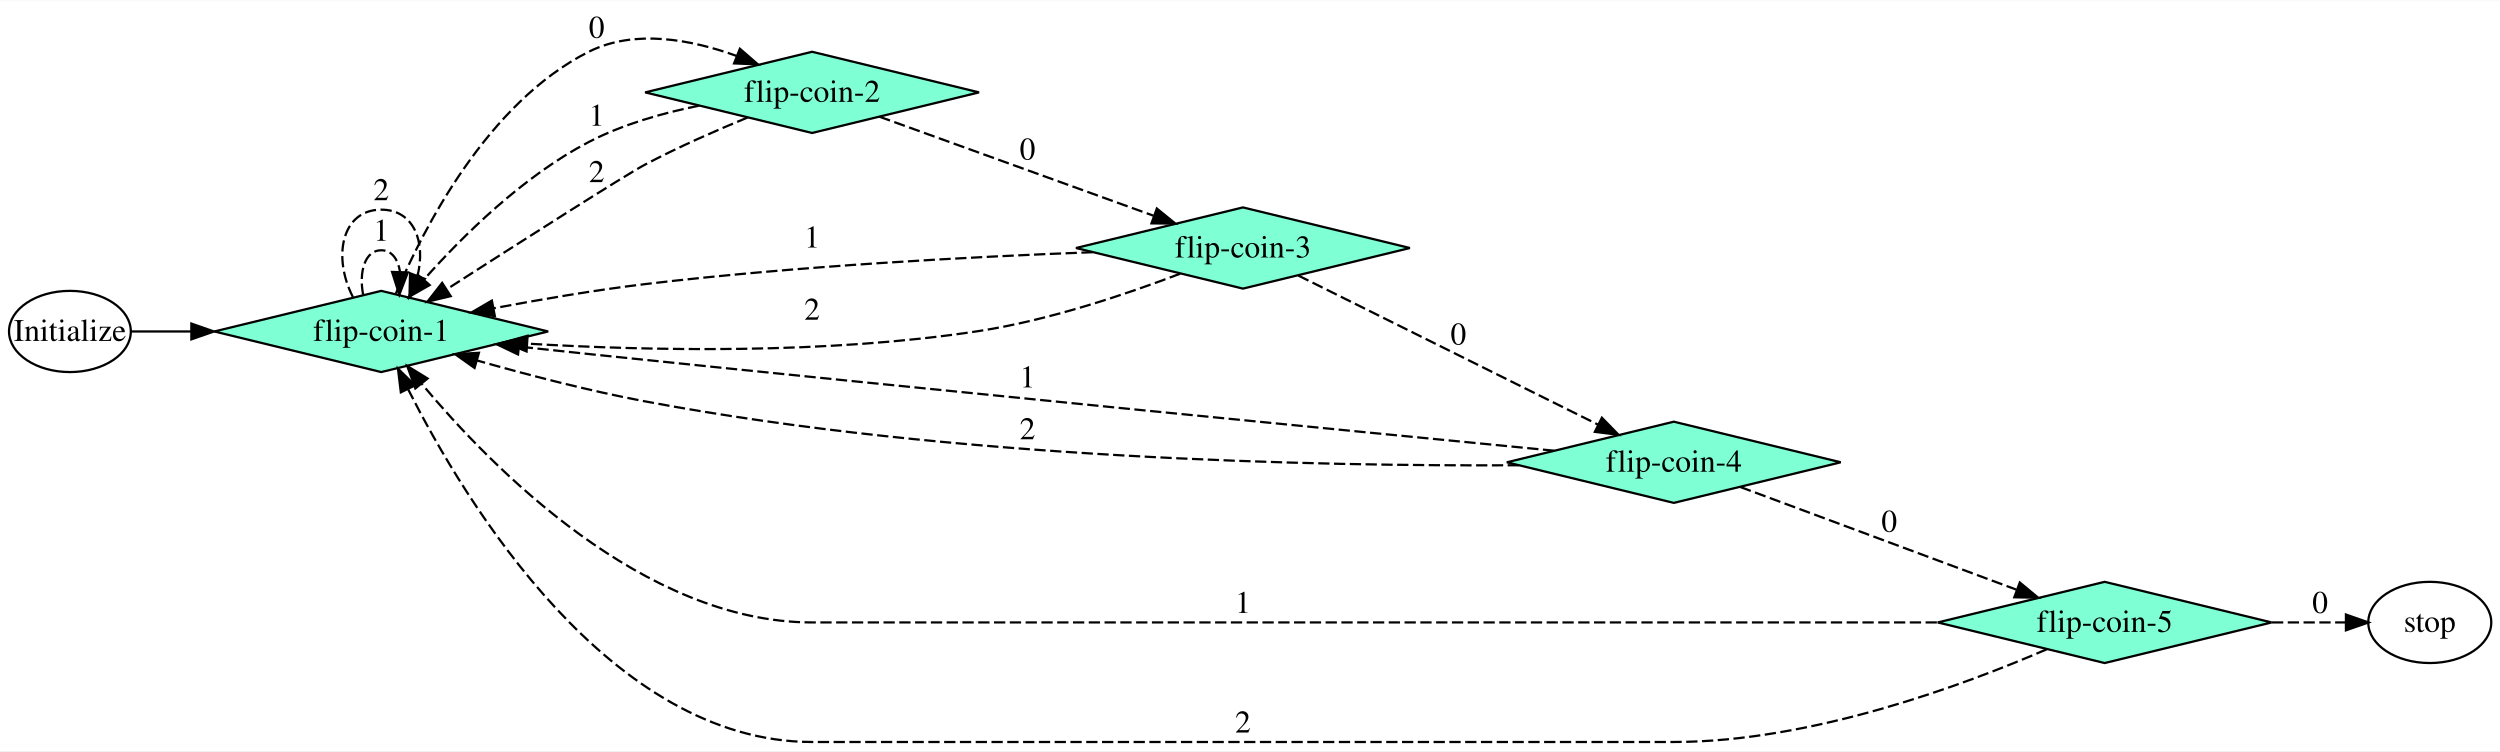
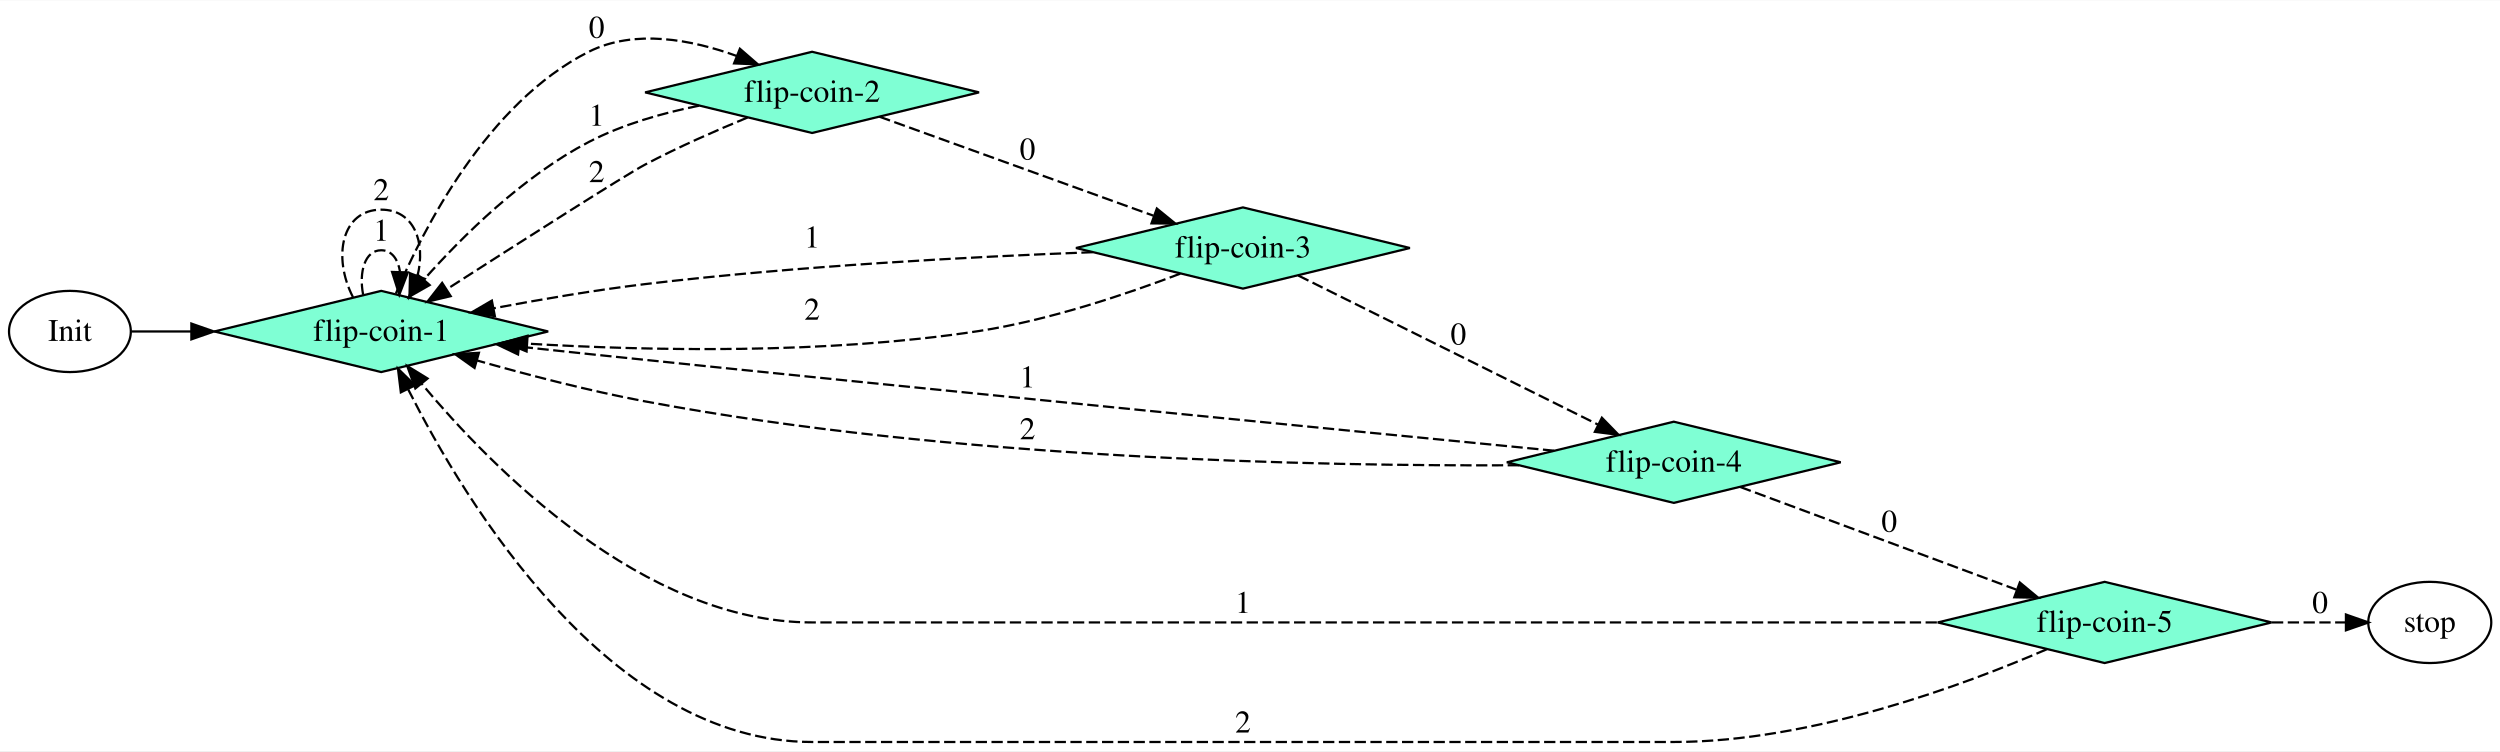
<svg xmlns="http://www.w3.org/2000/svg" width="1108pt" height="333pt" viewBox="0.00 0.00 1108.36 332.80">
  <g id="graph0" class="graph" transform="scale(1 1) rotate(0) translate(4 328.8)">
    <polygon fill="#ffffff" stroke="transparent" points="-4,4 -4,-328.8 1104.359,-328.8 1104.359,4 -4,4" />
    <g id="node1" class="node">
      <ellipse fill="none" stroke="#000000" cx="27" cy="-182" rx="27" ry="18" />
-       <text text-anchor="middle" x="27" y="-177.8" font-family="Times,serif" font-size="14.00" fill="#000000">Initialize</text>
+       <text text-anchor="middle" x="27" y="-177.8" font-family="Times,serif" font-size="14.00" fill="#000000">Init</text>
    </g>
    <g id="node2" class="node">
      <polygon fill="#7fffd4" stroke="#000000" points="165.009,-200 90.991,-182 165.009,-164 239.028,-182 165.009,-200" />
      <text text-anchor="middle" x="165.009" y="-177.8" font-family="Times,serif" font-size="14.00" fill="#000000">flip-coin-1</text>
    </g>
    <g id="edge1" class="edge">
      <path fill="none" stroke="#000000" d="M54.266,-182C62.195,-182 71.302,-182 80.814,-182" />
      <polygon fill="#000000" stroke="#000000" points="80.841,-185.5 90.841,-182 80.841,-178.5 80.841,-185.5" />
    </g>
    <g id="edge3" class="edge">
      <path fill="none" stroke="#000000" stroke-dasharray="5,2" d="M156.993,-198.29C155.06,-208.389 157.732,-218 165.009,-218 169.671,-218 172.444,-214.056 173.326,-208.566" />
      <polygon fill="#000000" stroke="#000000" points="176.816,-208.184 173.026,-198.29 169.819,-208.388 176.816,-208.184" />
      <text text-anchor="middle" x="165.009" y="-222.2" font-family="Times,serif" font-size="14.00" fill="#000000">1</text>
    </g>
    <g id="edge4" class="edge">
      <path fill="none" stroke="#000000" stroke-dasharray="5,2" d="M152.486,-197.203C143.315,-215.112 147.49,-236 165.009,-236 179.518,-236 184.874,-221.675 181.079,-206.58" />
      <polygon fill="#000000" stroke="#000000" points="184.344,-205.318 177.533,-197.203 177.796,-207.794 184.344,-205.318" />
      <text text-anchor="middle" x="165.009" y="-240.2" font-family="Times,serif" font-size="14.00" fill="#000000">2</text>
    </g>
    <g id="node3" class="node">
      <polygon fill="#7fffd4" stroke="#000000" points="356.028,-306 282.009,-288 356.028,-270 430.047,-288 356.028,-306" />
      <text text-anchor="middle" x="356.028" y="-283.8" font-family="Times,serif" font-size="14.00" fill="#000000">flip-coin-2</text>
    </g>
    <g id="edge2" class="edge">
      <path fill="none" stroke="#000000" stroke-dasharray="5,2" d="M171.507,-198.804C183.481,-227.091 212,-283.346 257.019,-306 277.404,-316.258 302.764,-311.361 322.715,-304.105" />
      <polygon fill="#000000" stroke="#000000" points="324.024,-307.35 332.028,-300.409 321.442,-300.844 324.024,-307.35" />
      <text text-anchor="middle" x="260.519" y="-312.2" font-family="Times,serif" font-size="14.00" fill="#000000">0</text>
    </g>
    <g id="edge6" class="edge">
      <path fill="none" stroke="#000000" stroke-dasharray="5,2" d="M305.923,-282.096C289.691,-278.838 272.018,-273.795 257.019,-266 227.966,-250.901 201.101,-224.288 183.994,-205.057" />
      <polygon fill="#000000" stroke="#000000" points="186.48,-202.581 177.283,-197.322 181.193,-207.169 186.48,-202.581" />
      <text text-anchor="middle" x="260.519" y="-273.2" font-family="Times,serif" font-size="14.00" fill="#000000">1</text>
    </g>
    <g id="edge7" class="edge">
      <path fill="none" stroke="#000000" stroke-dasharray="5,2" d="M327.428,-276.855C313.489,-271.117 296.624,-263.716 282.019,-256 273.107,-251.292 225.643,-220.987 193.971,-200.647" />
      <polygon fill="#000000" stroke="#000000" points="195.807,-197.667 185.502,-195.204 192.022,-203.555 195.807,-197.667" />
      <text text-anchor="middle" x="260.519" y="-248.2" font-family="Times,serif" font-size="14.00" fill="#000000">2</text>
    </g>
    <g id="node4" class="node">
      <polygon fill="#7fffd4" stroke="#000000" points="547.047,-237 473.028,-219 547.047,-201 621.065,-219 547.047,-237" />
      <text text-anchor="middle" x="547.047" y="-214.8" font-family="Times,serif" font-size="14.00" fill="#000000">flip-coin-3</text>
    </g>
    <g id="edge5" class="edge">
      <path fill="none" stroke="#000000" stroke-dasharray="5,2" d="M385.875,-277.219C418.581,-265.405 471.198,-246.398 507.361,-233.335" />
      <polygon fill="#000000" stroke="#000000" points="508.879,-236.508 517.095,-229.819 506.501,-229.925 508.879,-236.508" />
      <text text-anchor="middle" x="451.537" y="-258.2" font-family="Times,serif" font-size="14.00" fill="#000000">0</text>
    </g>
    <g id="edge9" class="edge">
      <path fill="none" stroke="#000000" stroke-dasharray="5,2" d="M480.413,-217.141C426.7,-215.123 349.3,-211.04 282.019,-203 259.829,-200.348 235.476,-196.183 214.761,-192.258" />
      <polygon fill="#000000" stroke="#000000" points="215.391,-188.815 204.909,-190.359 214.066,-195.689 215.391,-188.815" />
      <text text-anchor="middle" x="356.028" y="-219.2" font-family="Times,serif" font-size="14.00" fill="#000000">1</text>
    </g>
    <g id="edge10" class="edge">
      <path fill="none" stroke="#000000" stroke-dasharray="5,2" d="M519.246,-207.618C495.891,-198.702 461.398,-187.027 430.037,-182.2 362.322,-171.776 283.716,-173.411 229.798,-176.603" />
      <polygon fill="#000000" stroke="#000000" points="229.451,-173.118 219.69,-177.237 229.889,-180.104 229.451,-173.118" />
      <text text-anchor="middle" x="356.028" y="-187.2" font-family="Times,serif" font-size="14.00" fill="#000000">2</text>
    </g>
    <g id="node5" class="node">
      <polygon fill="#7fffd4" stroke="#000000" points="738.065,-142 664.047,-124 738.065,-106 812.084,-124 738.065,-142" />
      <text text-anchor="middle" x="738.065" y="-119.8" font-family="Times,serif" font-size="14.00" fill="#000000">flip-coin-4</text>
    </g>
    <g id="edge8" class="edge">
      <path fill="none" stroke="#000000" stroke-dasharray="5,2" d="M571.628,-206.775C605.441,-189.959 666.424,-159.63 704.439,-140.724" />
      <polygon fill="#000000" stroke="#000000" points="706.183,-143.765 713.578,-136.178 703.066,-137.497 706.183,-143.765" />
      <text text-anchor="middle" x="642.556" y="-176.2" font-family="Times,serif" font-size="14.00" fill="#000000">0</text>
    </g>
    <g id="edge12" class="edge">
      <path fill="none" stroke="#000000" stroke-dasharray="5,2" d="M685.019,-129.139C596.366,-137.762 412.496,-155.794 257.019,-172 247.07,-173.037 236.52,-174.161 226.248,-175.268" />
      <polygon fill="#000000" stroke="#000000" points="225.667,-171.81 216.102,-176.366 226.42,-178.77 225.667,-171.81" />
      <text text-anchor="middle" x="451.537" y="-157.2" font-family="Times,serif" font-size="14.00" fill="#000000">1</text>
    </g>
    <g id="edge13" class="edge">
      <path fill="none" stroke="#000000" stroke-dasharray="5,2" d="M669.416,-122.686C579.588,-122.188 417.647,-125.496 282.019,-151 257.034,-155.698 229.534,-162.879 207.475,-169.146" />
      <polygon fill="#000000" stroke="#000000" points="206.39,-165.816 197.751,-171.949 208.329,-172.542 206.39,-165.816" />
      <text text-anchor="middle" x="451.537" y="-134.2" font-family="Times,serif" font-size="14.00" fill="#000000">2</text>
    </g>
    <g id="node6" class="node">
      <polygon fill="#7fffd4" stroke="#000000" points="929.084,-71 855.065,-53 929.084,-35 1003.103,-53 929.084,-71" />
      <text text-anchor="middle" x="929.084" y="-48.8" font-family="Times,serif" font-size="14.00" fill="#000000">flip-coin-5</text>
    </g>
    <g id="edge11" class="edge">
      <path fill="none" stroke="#000000" stroke-dasharray="5,2" d="M767.493,-113.062C800.304,-100.866 853.524,-81.085 889.854,-67.581" />
      <polygon fill="#000000" stroke="#000000" points="891.468,-70.715 899.622,-63.951 889.03,-64.154 891.468,-70.715" />
      <text text-anchor="middle" x="833.575" y="-93.2" font-family="Times,serif" font-size="14.00" fill="#000000">0</text>
    </g>
    <g id="edge15" class="edge">
      <path fill="none" stroke="#000000" stroke-dasharray="5,2" d="M854.698,-53C819.361,-53 776.534,-53 738.065,-53 356.028,-53 356.028,-53 356.028,-53 281.25,-53 213.86,-121.735 182.917,-158.858" />
      <polygon fill="#000000" stroke="#000000" points="180.135,-156.731 176.534,-166.695 185.563,-161.152 180.135,-156.731" />
      <text text-anchor="middle" x="547.047" y="-57.2" font-family="Times,serif" font-size="14.00" fill="#000000">1</text>
    </g>
    <g id="edge16" class="edge">
      <path fill="none" stroke="#000000" stroke-dasharray="5,2" d="M903.448,-41.106C867.361,-25.48 799.153,0 738.065,0 356.028,0 356.028,0 356.028,0 266.492,0 202.321,-106.108 176.98,-156.286" />
      <polygon fill="#000000" stroke="#000000" points="173.708,-155.01 172.434,-165.528 179.989,-158.1 173.708,-155.01" />
      <text text-anchor="middle" x="547.047" y="-4.2" font-family="Times,serif" font-size="14.00" fill="#000000">2</text>
    </g>
    <g id="node7" class="node">
      <ellipse fill="none" stroke="#000000" cx="1073.226" cy="-53" rx="27.266" ry="18" />
      <text text-anchor="middle" x="1073.226" y="-48.8" font-family="Times,serif" font-size="14.00" fill="#000000">stop</text>
    </g>
    <g id="edge14" class="edge">
      <path fill="none" stroke="#000000" stroke-dasharray="5,2" d="M1003.266,-53C1014.632,-53 1025.928,-53 1036.021,-53" />
      <polygon fill="#000000" stroke="#000000" points="1036.057,-56.5 1046.057,-53 1036.057,-49.5 1036.057,-56.5" />
      <text text-anchor="middle" x="1024.593" y="-57.2" font-family="Times,serif" font-size="14.00" fill="#000000">0</text>
    </g>
  </g>
</svg>
